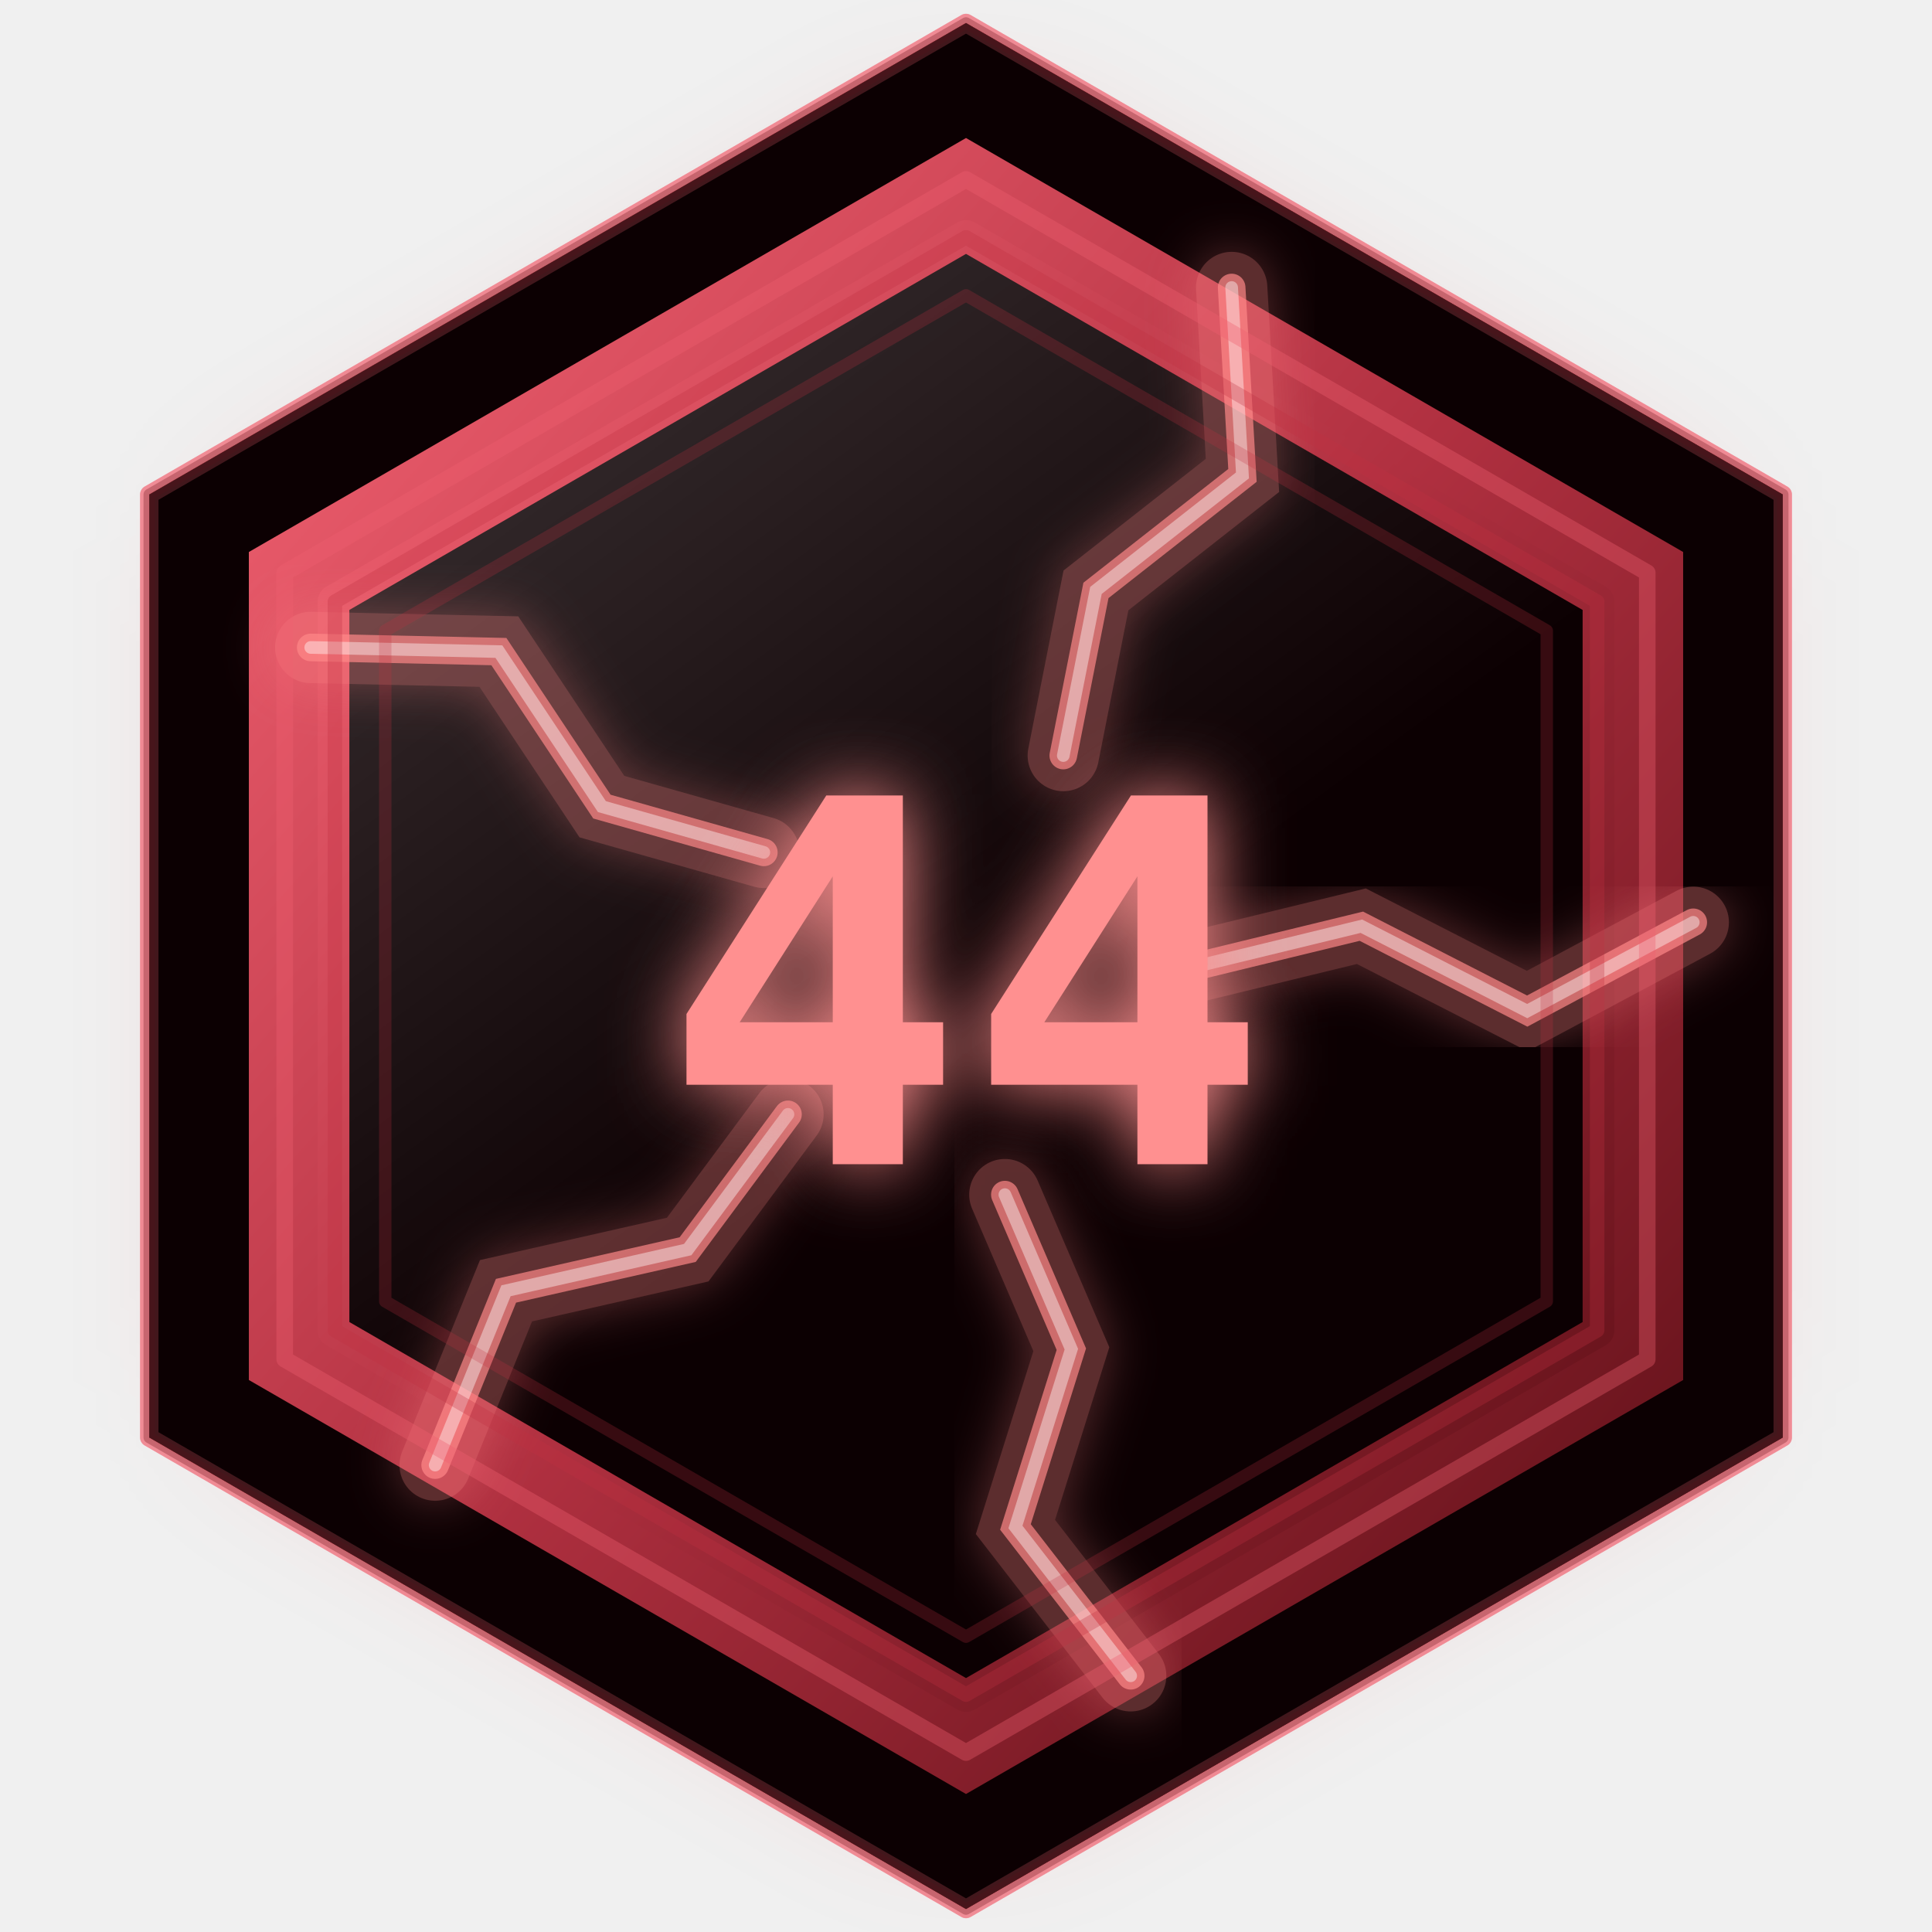
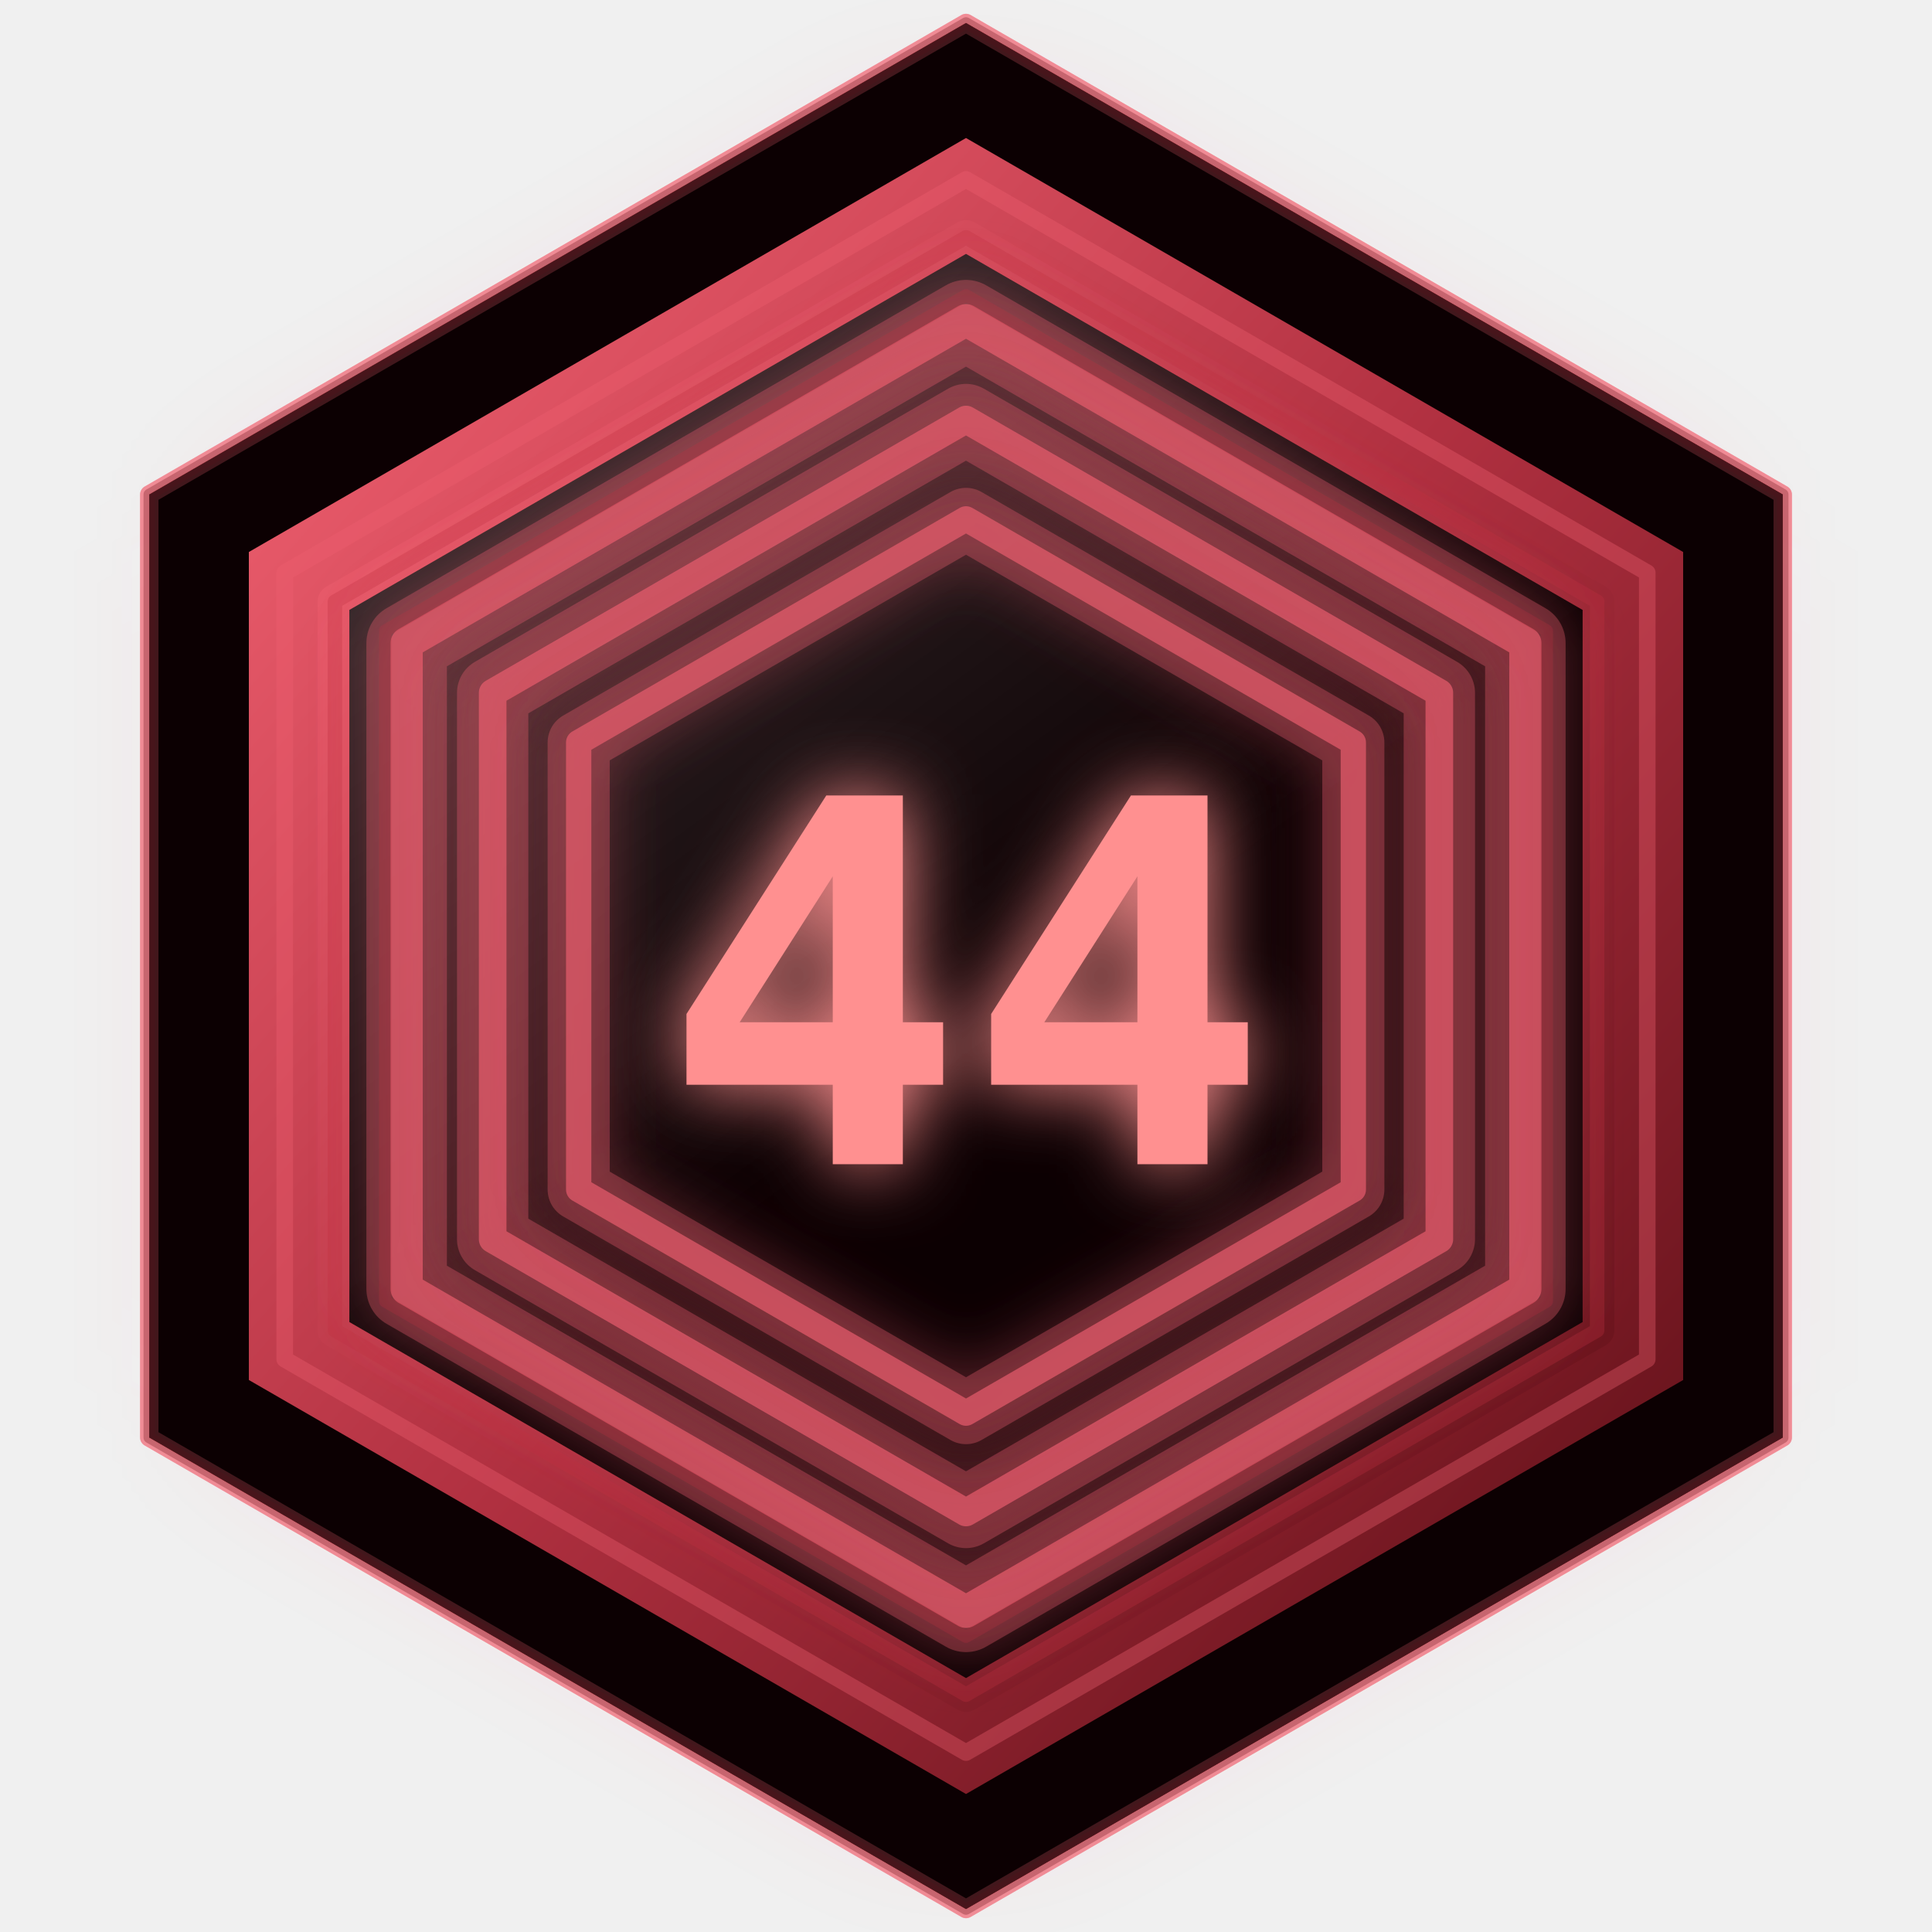
<svg xmlns="http://www.w3.org/2000/svg" width="84" height="84" viewBox="0 0 84 84" role="img" aria-label="Level 44 Badge">
  <defs>
    <radialGradient id="bglv44" cx="35%" cy="28%" r="72%">
      <stop offset="0%" stop-color="#0c0002" />
      <stop offset="100%" stop-color="#0c0002" />
    </radialGradient>
    <linearGradient id="rimlv44" x1="5%" y1="5%" x2="95%" y2="95%">
      <stop offset="0%" stop-color="#f06070" />
      <stop offset="50%" stop-color="#b03040" />
      <stop offset="100%" stop-color="#601018" />
    </linearGradient>
    <linearGradient id="shlv44" x1="18%" y1="0%" x2="82%" y2="100%">
      <stop offset="0%" stop-color="white" stop-opacity="0.18" />
      <stop offset="55%" stop-color="white" stop-opacity="0" />
    </linearGradient>
    <filter id="gllv44" x="-40%" y="-40%" width="180%" height="180%">
      <feGaussianBlur stdDeviation="1.6" result="b" />
      <feMerge>
        <feMergeNode in="b" />
        <feMergeNode in="SourceGraphic" />
      </feMerge>
    </filter>
    <filter id="halolv44" x="-35%" y="-35%" width="170%" height="170%">
      <feGaussianBlur stdDeviation="3.5" result="b" />
      <feMerge>
        <feMergeNode in="b" />
        <feMergeNode in="SourceGraphic" />
      </feMerge>
    </filter>
    <linearGradient id="pglv44_0" x1="5%" y1="0%" x2="95%" y2="100%">
      <stop offset="0%" stop-color="#f06070" stop-opacity="0.95" />
      <stop offset="38%" stop-color="#b03040" stop-opacity="0.90" />
      <stop offset="100%" stop-color="#601018" stop-opacity="0.85" />
    </linearGradient>
    <linearGradient id="pglv44_1" x1="5%" y1="0%" x2="95%" y2="100%">
      <stop offset="0%" stop-color="#f06070" stop-opacity="0.95" />
      <stop offset="38%" stop-color="#b03040" stop-opacity="0.90" />
      <stop offset="100%" stop-color="#601018" stop-opacity="0.85" />
    </linearGradient>
    <linearGradient id="pglv44_2" x1="5%" y1="0%" x2="95%" y2="100%">
      <stop offset="0%" stop-color="#f06070" stop-opacity="0.95" />
      <stop offset="38%" stop-color="#b03040" stop-opacity="0.90" />
      <stop offset="100%" stop-color="#601018" stop-opacity="0.85" />
    </linearGradient>
    <linearGradient id="pglv44_3" x1="5%" y1="0%" x2="95%" y2="100%">
      <stop offset="0%" stop-color="#f06070" stop-opacity="0.95" />
      <stop offset="38%" stop-color="#b03040" stop-opacity="0.90" />
      <stop offset="100%" stop-color="#601018" stop-opacity="0.85" />
    </linearGradient>
-     <filter id="crGlowlv44" x="-40%" y="-40%" width="180%" height="180%">
-       <feGaussianBlur stdDeviation="1.1" result="b" />
+     <filter id="rotGlowlv44" x="-30%" y="-30%" width="160%" height="160%">
+       <feGaussianBlur stdDeviation="1.3" result="b" />
      <feMerge>
        <feMergeNode in="b" />
        <feMergeNode in="SourceGraphic" />
      </feMerge>
    </filter>
  </defs>
-   <path d="M73.18,24.00 L73.18,60.00 L42.00,78.00 L10.82,60.00 L10.82,24.00 L42.00,6.00Z" fill="#d04050" fill-opacity="0.30" filter="url(#halolv44)" />
+   <path d="M73.18,24.00 L73.18,60.00 L42.00,78.00 L10.82,60.00 L10.82,24.00 L42.00,6.00Z" fill="#f06070" fill-opacity="0.28" filter="url(#halolv44)" />
  <path d="M75.98,22.38 L75.98,61.62 L42.00,81.24 L8.02,61.62 L8.02,22.38 L42.00,2.76Z" fill="url(#pglv44_0)" />
  <path d="M73.18,24.00 L73.18,60.00 L42.00,78.00 L10.82,60.00 L10.82,24.00 L42.00,6.00Z" fill="#0c0002" />
  <path d="M75.98,22.38 L75.98,61.62 L42.00,81.24 L8.02,61.62 L8.02,22.38 L42.00,2.76Z" fill="none" stroke="#f06070" stroke-width="0.8" stroke-opacity="0.48" stroke-linejoin="round" />
  <path d="M73.18,24.00 L73.18,60.00 L42.00,78.00 L10.82,60.00 L10.82,24.00 L42.00,6.00Z" fill="none" stroke="#601018" stroke-width="0.5" stroke-opacity="0.28" stroke-linejoin="round" />
  <path d="M77.51,21.50 L77.51,62.50 L42.00,83.00 L6.49,62.50 L6.49,21.50 L42.00,1.00Z" fill="url(#pglv44_1)" />
  <path d="M75.98,22.38 L75.98,61.62 L42.00,81.24 L8.02,61.62 L8.02,22.38 L42.00,2.76Z" fill="#0c0002" />
  <path d="M77.51,21.50 L77.51,62.50 L42.00,83.00 L6.49,62.50 L6.49,21.50 L42.00,1.00Z" fill="none" stroke="#f06070" stroke-width="0.8" stroke-opacity="0.40" stroke-linejoin="round" />
  <path d="M75.98,22.38 L75.98,61.62 L42.00,81.24 L8.02,61.62 L8.02,22.38 L42.00,2.76Z" fill="none" stroke="#601018" stroke-width="0.5" stroke-opacity="0.24" stroke-linejoin="round" />
  <path d="M77.51,21.50 L77.51,62.50 L42.00,83.00 L6.49,62.50 L6.49,21.50 L42.00,1.00Z" fill="url(#pglv44_2)" />
  <path d="M77.51,21.50 L77.51,62.50 L42.00,83.00 L6.49,62.50 L6.49,21.50 L42.00,1.00Z" fill="#0c0002" />
  <path d="M77.51,21.50 L77.51,62.50 L42.00,83.00 L6.49,62.50 L6.49,21.50 L42.00,1.00Z" fill="none" stroke="#f06070" stroke-width="0.8" stroke-opacity="0.32" stroke-linejoin="round" />
  <path d="M77.51,21.50 L77.51,62.50 L42.00,83.00 L6.49,62.50 L6.49,21.50 L42.00,1.00Z" fill="none" stroke="#601018" stroke-width="0.5" stroke-opacity="0.20" stroke-linejoin="round" />
  <path d="M77.51,21.50 L77.51,62.50 L42.00,83.00 L6.49,62.50 L6.49,21.50 L42.00,1.00Z" fill="url(#pglv44_3)" />
  <path d="M77.51,21.50 L77.51,62.50 L42.00,83.00 L6.49,62.50 L6.49,21.50 L42.00,1.00Z" fill="#0c0002" />
  <path d="M77.51,21.50 L77.51,62.50 L42.00,83.00 L6.49,62.50 L6.49,21.50 L42.00,1.00Z" fill="none" stroke="#f06070" stroke-width="0.8" stroke-opacity="0.24" stroke-linejoin="round" />
  <path d="M77.51,21.50 L77.51,62.50 L42.00,83.00 L6.49,62.50 L6.49,21.50 L42.00,1.00Z" fill="none" stroke="#601018" stroke-width="0.5" stroke-opacity="0.16" stroke-linejoin="round" />
  <path d="M73.18,24.00 L73.18,60.00 L42.00,78.00 L10.82,60.00 L10.82,24.00 L42.00,6.00Z" fill="url(#rimlv44)" />
  <path d="M69.44,26.16 L69.44,57.84 L42.00,73.68 L14.56,57.84 L14.56,26.16 L42.00,10.32Z" fill="#0c0002" />
  <path d="M69.44,26.16 L69.44,57.84 L42.00,73.68 L14.56,57.84 L14.56,26.16 L42.00,10.32Z" fill="none" stroke="url(#rimlv44)" stroke-width="1.5" stroke-linejoin="round" />
  <path d="M68.81,26.52 L68.81,57.48 L42.00,72.96 L15.19,57.48 L15.19,26.52 L42.00,11.04Z" fill="url(#bglv44)" />
  <path d="M68.81,26.52 L68.81,57.48 L42.00,72.96 L15.19,57.48 L15.19,26.52 L42.00,11.04Z" fill="url(#shlv44)" />
-   <polyline points="52.08,42.00 59.19,40.27 66.40,43.96 73.62,40.10" fill="none" stroke="#ff8888" stroke-width="3.1" stroke-linecap="round" filter="url(#crGlowlv44)" opacity="0.33" />
-   <polyline points="52.08,42.00 59.19,40.27 66.40,43.96 73.62,40.10" fill="none" stroke="#ff8888" stroke-width="1.2" stroke-linecap="round" opacity="0.69" />
-   <polyline points="52.08,42.00 59.19,40.27 66.40,43.96 73.62,40.10" fill="none" stroke="white" stroke-width="0.55" stroke-linecap="round" opacity="0.41" />
-   <polyline points="43.69,51.94 46.58,58.66 44.15,66.39 49.16,72.86" fill="none" stroke="#ff8888" stroke-width="3.1" stroke-linecap="round" filter="url(#crGlowlv44)" opacity="0.33" />
-   <polyline points="43.69,51.94 46.58,58.66 44.15,66.39 49.16,72.86" fill="none" stroke="#ff8888" stroke-width="1.2" stroke-linecap="round" opacity="0.69" />
-   <polyline points="43.69,51.94 46.58,58.66 44.15,66.39 49.16,72.86" fill="none" stroke="white" stroke-width="0.55" stroke-linecap="round" opacity="0.41" />
-   <polyline points="34.26,48.45 29.90,54.33 22.00,56.12 18.92,63.70" fill="none" stroke="#ff8888" stroke-width="3.1" stroke-linecap="round" filter="url(#crGlowlv44)" opacity="0.33" />
-   <polyline points="34.26,48.45 29.90,54.33 22.00,56.12 18.92,63.70" fill="none" stroke="#ff8888" stroke-width="1.2" stroke-linecap="round" opacity="0.69" />
-   <polyline points="34.26,48.45 29.90,54.33 22.00,56.12 18.92,63.70" fill="none" stroke="white" stroke-width="0.55" stroke-linecap="round" opacity="0.41" />
-   <polyline points="33.21,37.06 26.17,35.07 21.69,28.33 13.51,28.15" fill="none" stroke="#ff8888" stroke-width="3.1" stroke-linecap="round" filter="url(#crGlowlv44)" opacity="0.33" />
-   <polyline points="33.21,37.06 26.17,35.07 21.69,28.33 13.51,28.15" fill="none" stroke="#ff8888" stroke-width="1.2" stroke-linecap="round" opacity="0.69" />
-   <polyline points="33.21,37.06 26.17,35.07 21.69,28.33 13.51,28.15" fill="none" stroke="white" stroke-width="0.55" stroke-linecap="round" opacity="0.41" />
-   <polyline points="46.23,32.85 47.65,25.67 54.02,20.67 53.55,12.50" fill="none" stroke="#ff8888" stroke-width="3.1" stroke-linecap="round" filter="url(#crGlowlv44)" opacity="0.33" />
-   <polyline points="46.23,32.85 47.65,25.67 54.02,20.67 53.55,12.50" fill="none" stroke="#ff8888" stroke-width="1.2" stroke-linecap="round" opacity="0.69" />
-   <polyline points="46.23,32.85 47.65,25.67 54.02,20.67 53.55,12.50" fill="none" stroke="white" stroke-width="0.55" stroke-linecap="round" opacity="0.41" />
+   <path d="M66.32,27.96 L66.32,56.04 L42.00,70.08 L17.68,56.04 L17.68,27.96 L42.00,13.92Z" fill="none" stroke="#f06070" stroke-width="3.5" stroke-opacity="0.33" filter="url(#rotGlowlv44)" stroke-linejoin="round" />
+   <path d="M66.32,27.96 L66.32,56.04 L42.00,70.08 L17.68,56.04 L17.68,27.96 L42.00,13.92Z" fill="none" stroke="#f06070" stroke-width="1.4" stroke-opacity="0.65" stroke-linejoin="round" />
+   <path d="M62.58,53.88 L42.00,65.76 L21.42,53.88 L21.42,30.12 L42.00,18.24 L62.58,30.12Z" fill="none" stroke="#f06070" stroke-width="3.1" stroke-opacity="0.33" filter="url(#rotGlowlv44)" stroke-linejoin="round" />
+   <path d="M62.58,53.88 L42.00,65.76 L21.42,53.88 L21.42,30.12 L42.00,18.24 L62.58,30.12Z" fill="none" stroke="#f06070" stroke-width="1.2" stroke-opacity="0.65" stroke-linejoin="round" />
+   <path d="M58.84,32.28 L58.84,51.72 L42.00,61.44 L25.16,51.72 L25.16,32.28 L42.00,22.56Z" fill="none" stroke="#f06070" stroke-width="2.7" stroke-opacity="0.33" filter="url(#rotGlowlv44)" stroke-linejoin="round" />
+   <path d="M58.84,32.28 L58.84,51.72 L42.00,61.44 L25.16,51.72 L25.16,32.28 L42.00,22.56Z" fill="none" stroke="#f06070" stroke-width="1.1" stroke-opacity="0.65" stroke-linejoin="round" />
  <path d="M71.62,24.90 L71.62,59.10 L42.00,76.20 L12.38,59.10 L12.38,24.90 L42.00,7.80Z" fill="none" stroke="#f06070" stroke-width="0.72" stroke-opacity="0.36" stroke-linejoin="round" />
  <path d="M69.44,26.16 L69.44,57.84 L42.00,73.68 L14.56,57.84 L14.56,26.16 L42.00,10.32Z" fill="none" stroke="#c03040" stroke-width="0.63" stroke-opacity="0.30" stroke-linejoin="round" />
  <path d="M67.25,27.42 L67.25,56.58 L42.00,71.16 L16.75,56.58 L16.75,27.42 L42.00,12.84Z" fill="none" stroke="#c03040" stroke-width="0.54" stroke-opacity="0.24" stroke-linejoin="round" />
  <text x="42" y="43" text-anchor="middle" dominant-baseline="central" font-family="Orbitron,monospace" font-weight="900" font-size="22" fill="#ff9090" filter="url(#gllv44)">44</text>
</svg>
